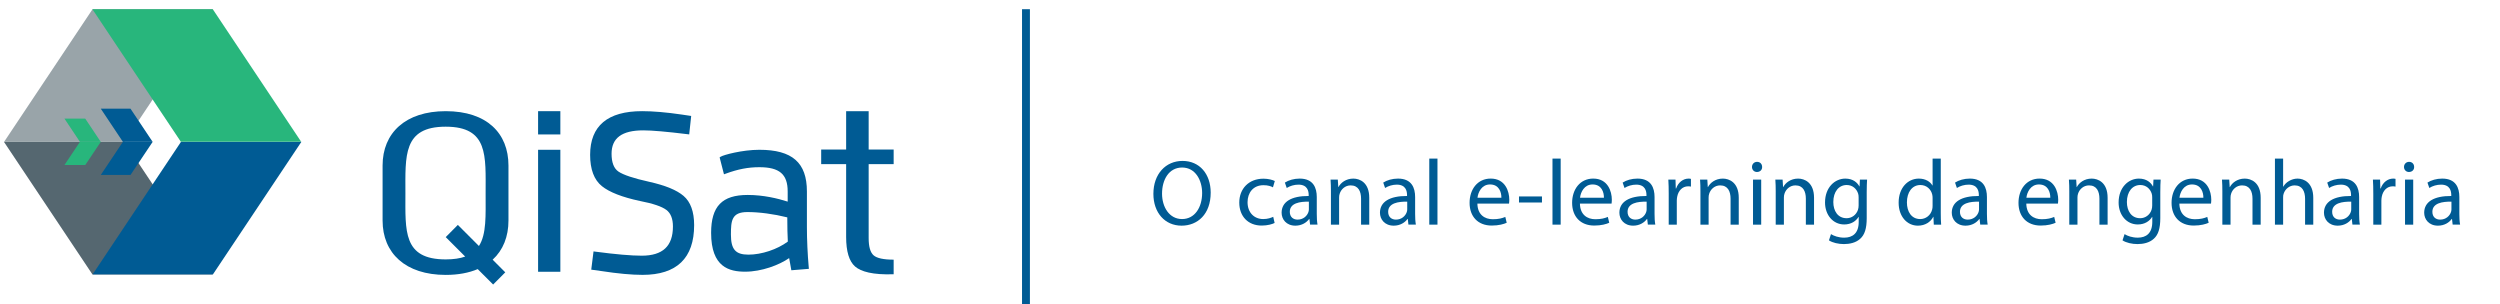
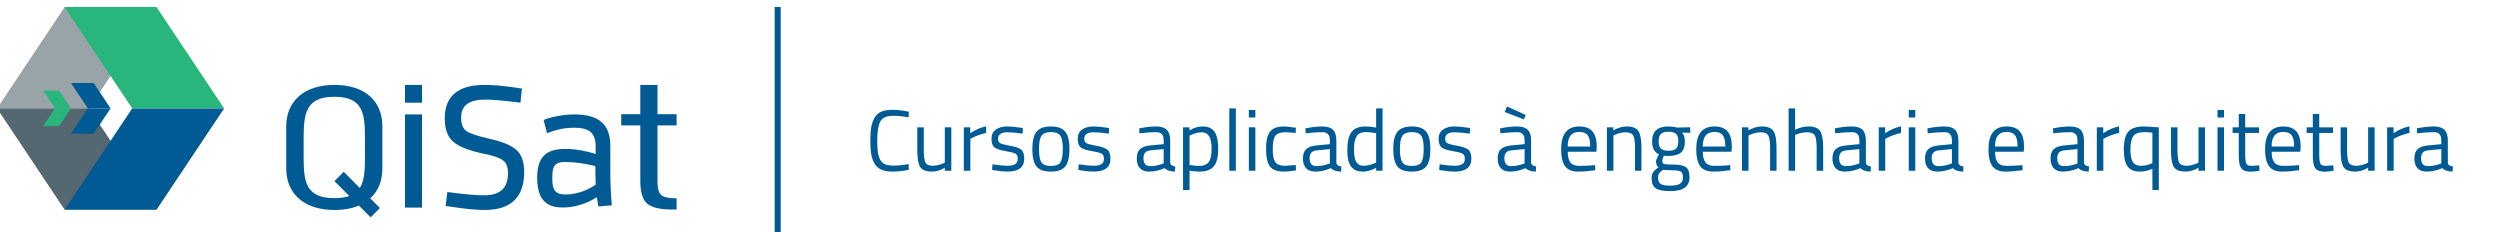
- <svg xmlns="http://www.w3.org/2000/svg" version="1.1" id="Camada_1" x="0px" y="0px" width="317px" height="38.5px" viewBox="0 0 317 38.5" enable-background="new 0 0 317 38.5" xml:space="preserve">
+ <svg xmlns="http://www.w3.org/2000/svg" version="1.1" id="Camada_1" x="0px" y="0px" width="415px" height="38.5px" viewBox="0 0 415 38.5" enable-background="new 0 0 415 38.5" xml:space="preserve">
  <g>
-     <line fill="#005B94" stroke="#005B94" stroke-miterlimit="10" x1="130.093" y1="39.237" x2="130.093" y2="1.167" />
+     <line fill="#005B94" stroke="#005B94" stroke-miterlimit="10" x1="129.093" y1="39.237" x2="129.093" y2="1.166" />
    <g>
-       <path fill="#005B94" d="M153.516,24.426c0,2.736-1.663,4.188-3.692,4.188c-2.1,0-3.574-1.628-3.574-4.034    c0-2.524,1.568-4.175,3.692-4.175C152.112,20.404,153.516,22.067,153.516,24.426z M147.347,24.556c0,1.698,0.92,3.22,2.536,3.22    c1.627,0,2.548-1.498,2.548-3.302c0-1.581-0.826-3.232-2.536-3.232C148.196,21.242,147.347,22.811,147.347,24.556z" />
-       <path fill="#005B94" d="M161.622,28.271c-0.271,0.142-0.873,0.331-1.639,0.331c-1.722,0-2.843-1.168-2.843-2.914    c0-1.757,1.203-3.031,3.067-3.031c0.613,0,1.156,0.153,1.439,0.295l-0.236,0.802c-0.248-0.141-0.637-0.271-1.203-0.271    c-1.31,0-2.017,0.967-2.017,2.158c0,1.321,0.849,2.135,1.981,2.135c0.59,0,0.979-0.153,1.274-0.283L161.622,28.271z" />
-       <path fill="#005B94" d="M166.118,28.484l-0.083-0.72H166c-0.319,0.448-0.932,0.85-1.746,0.85c-1.156,0-1.746-0.814-1.746-1.64    c0-1.38,1.227-2.135,3.433-2.123v-0.118c0-0.472-0.13-1.321-1.297-1.321c-0.531,0-1.085,0.165-1.486,0.424l-0.236-0.684    c0.472-0.307,1.156-0.507,1.875-0.507c1.746,0,2.17,1.191,2.17,2.335v2.135c0,0.495,0.023,0.979,0.094,1.368H166.118z     M165.965,25.571c-1.132-0.024-2.418,0.177-2.418,1.285c0,0.672,0.448,0.991,0.979,0.991c0.743,0,1.215-0.472,1.38-0.956    c0.036-0.106,0.059-0.224,0.059-0.331V25.571z" />
-       <path fill="#005B94" d="M168.762,24.32c0-0.59-0.012-1.074-0.047-1.545h0.92l0.059,0.944h0.023    c0.283-0.542,0.944-1.073,1.887-1.073c0.791,0,2.017,0.472,2.017,2.43v3.409h-1.038v-3.291c0-0.92-0.342-1.687-1.321-1.687    c-0.685,0-1.215,0.483-1.392,1.062c-0.047,0.13-0.071,0.307-0.071,0.483v3.433h-1.038V24.32z" />
-       <path fill="#005B94" d="M178.589,28.484l-0.083-0.72h-0.035c-0.318,0.448-0.932,0.85-1.746,0.85c-1.156,0-1.746-0.814-1.746-1.64    c0-1.38,1.227-2.135,3.433-2.123v-0.118c0-0.472-0.13-1.321-1.297-1.321c-0.531,0-1.085,0.165-1.486,0.424l-0.236-0.684    c0.472-0.307,1.156-0.507,1.875-0.507c1.746,0,2.17,1.191,2.17,2.335v2.135c0,0.495,0.023,0.979,0.094,1.368H178.589z     M178.436,25.571c-1.132-0.024-2.418,0.177-2.418,1.285c0,0.672,0.448,0.991,0.979,0.991c0.743,0,1.215-0.472,1.38-0.956    c0.036-0.106,0.059-0.224,0.059-0.331V25.571z" />
-       <path fill="#005B94" d="M181.233,20.109h1.038v8.375h-1.038V20.109z" />
-       <path fill="#005B94" d="M187.333,25.818c0.023,1.403,0.92,1.981,1.958,1.981c0.743,0,1.191-0.13,1.581-0.295l0.177,0.743    c-0.366,0.165-0.991,0.354-1.899,0.354c-1.757,0-2.807-1.156-2.807-2.878c0-1.723,1.014-3.079,2.677-3.079    c1.864,0,2.359,1.639,2.359,2.689c0,0.212-0.024,0.377-0.036,0.484H187.333z M190.376,25.075c0.012-0.661-0.271-1.687-1.439-1.687    c-1.05,0-1.51,0.967-1.592,1.687H190.376z" />
-       <path fill="#005B94" d="M195.521,24.91v0.767h-2.913V24.91H195.521z" />
-       <path fill="#005B94" d="M196.855,20.109h1.038v8.375h-1.038V20.109z" />
-       <path fill="#005B94" d="M200.335,25.818c0.023,1.403,0.92,1.981,1.958,1.981c0.743,0,1.191-0.13,1.581-0.295l0.177,0.743    c-0.366,0.165-0.991,0.354-1.899,0.354c-1.757,0-2.807-1.156-2.807-2.878c0-1.723,1.014-3.079,2.677-3.079    c1.864,0,2.359,1.639,2.359,2.689c0,0.212-0.024,0.377-0.036,0.484H200.335z M203.378,25.075c0.012-0.661-0.271-1.687-1.439-1.687    c-1.05,0-1.51,0.967-1.592,1.687H203.378z" />
-       <path fill="#005B94" d="M208.948,28.484l-0.083-0.72h-0.035c-0.318,0.448-0.932,0.85-1.746,0.85c-1.156,0-1.746-0.814-1.746-1.64    c0-1.38,1.227-2.135,3.433-2.123v-0.118c0-0.472-0.13-1.321-1.297-1.321c-0.531,0-1.085,0.165-1.486,0.424l-0.236-0.684    c0.472-0.307,1.156-0.507,1.875-0.507c1.746,0,2.17,1.191,2.17,2.335v2.135c0,0.495,0.023,0.979,0.094,1.368H208.948z     M208.794,25.571c-1.132-0.024-2.418,0.177-2.418,1.285c0,0.672,0.448,0.991,0.979,0.991c0.743,0,1.215-0.472,1.38-0.956    c0.036-0.106,0.059-0.224,0.059-0.331V25.571z" />
-       <path fill="#005B94" d="M211.592,24.556c0-0.672-0.012-1.25-0.047-1.781h0.908l0.035,1.121h0.047    c0.259-0.767,0.885-1.25,1.581-1.25c0.118,0,0.2,0.012,0.295,0.035v0.979c-0.106-0.023-0.212-0.035-0.354-0.035    c-0.731,0-1.25,0.554-1.392,1.333c-0.024,0.142-0.047,0.307-0.047,0.484v3.043h-1.026V24.556z" />
-       <path fill="#005B94" d="M215.615,24.32c0-0.59-0.012-1.074-0.047-1.545h0.92l0.059,0.944h0.023    c0.283-0.542,0.944-1.073,1.887-1.073c0.791,0,2.017,0.472,2.017,2.43v3.409h-1.038v-3.291c0-0.92-0.342-1.687-1.321-1.687    c-0.685,0-1.215,0.483-1.392,1.062c-0.047,0.13-0.071,0.307-0.071,0.483v3.433h-1.038V24.32z" />
-       <path fill="#005B94" d="M223.438,21.171c0.012,0.354-0.248,0.637-0.661,0.637c-0.366,0-0.625-0.283-0.625-0.637    c0-0.366,0.271-0.649,0.648-0.649C223.19,20.522,223.438,20.805,223.438,21.171z M222.282,28.484v-5.709h1.038v5.709H222.282z" />
-       <path fill="#005B94" d="M225.161,24.32c0-0.59-0.012-1.074-0.047-1.545h0.92l0.059,0.944h0.023    c0.283-0.542,0.944-1.073,1.887-1.073c0.791,0,2.017,0.472,2.017,2.43v3.409h-1.038v-3.291c0-0.92-0.342-1.687-1.321-1.687    c-0.685,0-1.215,0.483-1.392,1.062c-0.047,0.13-0.071,0.307-0.071,0.483v3.433h-1.038V24.32z" />
-       <path fill="#005B94" d="M236.746,22.775c-0.024,0.413-0.047,0.873-0.047,1.569v3.314c0,1.309-0.259,2.111-0.814,2.607    c-0.554,0.519-1.356,0.684-2.076,0.684c-0.684,0-1.439-0.166-1.899-0.472l0.259-0.79c0.377,0.236,0.967,0.448,1.675,0.448    c1.062,0,1.84-0.555,1.84-1.993v-0.637h-0.024c-0.318,0.531-0.932,0.956-1.816,0.956c-1.416,0-2.43-1.203-2.43-2.784    c0-1.935,1.262-3.031,2.571-3.031c0.991,0,1.533,0.519,1.781,0.991h0.023l0.047-0.861H236.746z M235.672,25.028    c0-0.177-0.012-0.33-0.059-0.472c-0.189-0.602-0.696-1.097-1.451-1.097c-0.991,0-1.698,0.837-1.698,2.158    c0,1.121,0.566,2.052,1.687,2.052c0.637,0,1.215-0.401,1.439-1.062c0.059-0.177,0.083-0.377,0.083-0.554V25.028z" />
-       <path fill="#005B94" d="M246.09,20.109v6.9c0,0.507,0.012,1.085,0.047,1.475h-0.932l-0.047-0.991h-0.023    c-0.318,0.637-1.014,1.121-1.946,1.121c-1.38,0-2.441-1.168-2.441-2.902c-0.012-1.899,1.167-3.066,2.56-3.066    c0.873,0,1.462,0.413,1.722,0.873h0.023v-3.409H246.09z M245.052,25.099c0-0.129-0.012-0.307-0.047-0.436    c-0.153-0.661-0.719-1.203-1.498-1.203c-1.073,0-1.71,0.943-1.71,2.206c0,1.156,0.566,2.111,1.687,2.111    c0.696,0,1.333-0.46,1.521-1.238c0.036-0.142,0.047-0.283,0.047-0.448V25.099z" />
-       <path fill="#005B94" d="M251.094,28.484l-0.083-0.72h-0.035c-0.319,0.448-0.932,0.85-1.746,0.85c-1.156,0-1.746-0.814-1.746-1.64    c0-1.38,1.227-2.135,3.433-2.123v-0.118c0-0.472-0.13-1.321-1.297-1.321c-0.531,0-1.085,0.165-1.486,0.424l-0.236-0.684    c0.472-0.307,1.156-0.507,1.875-0.507c1.746,0,2.17,1.191,2.17,2.335v2.135c0,0.495,0.023,0.979,0.094,1.368H251.094z     M250.94,25.571c-1.132-0.024-2.418,0.177-2.418,1.285c0,0.672,0.448,0.991,0.979,0.991c0.743,0,1.215-0.472,1.38-0.956    c0.036-0.106,0.059-0.224,0.059-0.331V25.571z" />
-       <path fill="#005B94" d="M256.935,25.818c0.023,1.403,0.92,1.981,1.958,1.981c0.743,0,1.191-0.13,1.581-0.295l0.177,0.743    c-0.366,0.165-0.991,0.354-1.899,0.354c-1.757,0-2.807-1.156-2.807-2.878c0-1.723,1.014-3.079,2.677-3.079    c1.864,0,2.359,1.639,2.359,2.689c0,0.212-0.024,0.377-0.036,0.484H256.935z M259.978,25.075c0.012-0.661-0.271-1.687-1.439-1.687    c-1.05,0-1.51,0.967-1.592,1.687H259.978z" />
-       <path fill="#005B94" d="M262.386,24.32c0-0.59-0.012-1.074-0.047-1.545h0.92l0.059,0.944h0.023    c0.283-0.542,0.944-1.073,1.887-1.073c0.791,0,2.017,0.472,2.017,2.43v3.409h-1.038v-3.291c0-0.92-0.342-1.687-1.321-1.687    c-0.685,0-1.215,0.483-1.392,1.062c-0.047,0.13-0.071,0.307-0.071,0.483v3.433h-1.038V24.32z" />
-       <path fill="#005B94" d="M273.972,22.775c-0.024,0.413-0.047,0.873-0.047,1.569v3.314c0,1.309-0.259,2.111-0.814,2.607    c-0.554,0.519-1.356,0.684-2.076,0.684c-0.684,0-1.439-0.166-1.899-0.472l0.259-0.79c0.377,0.236,0.967,0.448,1.675,0.448    c1.062,0,1.84-0.555,1.84-1.993v-0.637h-0.024c-0.318,0.531-0.932,0.956-1.816,0.956c-1.416,0-2.43-1.203-2.43-2.784    c0-1.935,1.262-3.031,2.571-3.031c0.991,0,1.533,0.519,1.781,0.991h0.023l0.047-0.861H273.972z M272.898,25.028    c0-0.177-0.012-0.33-0.059-0.472c-0.189-0.602-0.696-1.097-1.451-1.097c-0.991,0-1.698,0.837-1.698,2.158    c0,1.121,0.566,2.052,1.687,2.052c0.637,0,1.215-0.401,1.439-1.062c0.059-0.177,0.083-0.377,0.083-0.554V25.028z" />
-       <path fill="#005B94" d="M276.344,25.818c0.023,1.403,0.92,1.981,1.958,1.981c0.743,0,1.191-0.13,1.581-0.295l0.177,0.743    c-0.366,0.165-0.991,0.354-1.899,0.354c-1.757,0-2.807-1.156-2.807-2.878c0-1.723,1.014-3.079,2.677-3.079    c1.864,0,2.359,1.639,2.359,2.689c0,0.212-0.024,0.377-0.036,0.484H276.344z M279.387,25.075c0.012-0.661-0.271-1.687-1.439-1.687    c-1.05,0-1.51,0.967-1.592,1.687H279.387z" />
-       <path fill="#005B94" d="M281.795,24.32c0-0.59-0.012-1.074-0.047-1.545h0.92l0.059,0.944h0.023    c0.283-0.542,0.944-1.073,1.887-1.073c0.791,0,2.017,0.472,2.017,2.43v3.409h-1.038v-3.291c0-0.92-0.342-1.687-1.321-1.687    c-0.685,0-1.215,0.483-1.392,1.062c-0.047,0.13-0.071,0.307-0.071,0.483v3.433h-1.038V24.32z" />
-       <path fill="#005B94" d="M288.462,20.109h1.038v3.562h0.023c0.166-0.295,0.425-0.554,0.743-0.731    c0.307-0.177,0.672-0.294,1.062-0.294c0.767,0,1.994,0.472,1.994,2.441v3.397h-1.038v-3.279c0-0.92-0.342-1.698-1.321-1.698    c-0.672,0-1.203,0.472-1.392,1.038c-0.059,0.142-0.071,0.295-0.071,0.495v3.444h-1.038V20.109z" />
-       <path fill="#005B94" d="M298.289,28.484l-0.083-0.72h-0.035c-0.319,0.448-0.932,0.85-1.746,0.85c-1.156,0-1.746-0.814-1.746-1.64    c0-1.38,1.227-2.135,3.433-2.123v-0.118c0-0.472-0.13-1.321-1.297-1.321c-0.531,0-1.085,0.165-1.486,0.424l-0.236-0.684    c0.472-0.307,1.156-0.507,1.875-0.507c1.746,0,2.17,1.191,2.17,2.335v2.135c0,0.495,0.023,0.979,0.094,1.368H298.289z     M298.136,25.571c-1.132-0.024-2.418,0.177-2.418,1.285c0,0.672,0.448,0.991,0.979,0.991c0.743,0,1.215-0.472,1.38-0.956    c0.036-0.106,0.059-0.224,0.059-0.331V25.571z" />
-       <path fill="#005B94" d="M300.933,24.556c0-0.672-0.012-1.25-0.047-1.781h0.908l0.035,1.121h0.047    c0.259-0.767,0.885-1.25,1.581-1.25c0.118,0,0.201,0.012,0.295,0.035v0.979c-0.106-0.023-0.212-0.035-0.354-0.035    c-0.731,0-1.25,0.554-1.392,1.333c-0.024,0.142-0.047,0.307-0.047,0.484v3.043h-1.026V24.556z" />
-       <path fill="#005B94" d="M306.113,21.171c0.012,0.354-0.248,0.637-0.661,0.637c-0.366,0-0.625-0.283-0.625-0.637    c0-0.366,0.271-0.649,0.648-0.649C305.865,20.522,306.113,20.805,306.113,21.171z M304.957,28.484v-5.709h1.038v5.709H304.957z" />
-       <path fill="#005B94" d="M310.997,28.484l-0.083-0.72h-0.035c-0.318,0.448-0.932,0.85-1.746,0.85c-1.156,0-1.746-0.814-1.746-1.64    c0-1.38,1.227-2.135,3.433-2.123v-0.118c0-0.472-0.13-1.321-1.297-1.321c-0.531,0-1.085,0.165-1.486,0.424l-0.236-0.684    c0.472-0.307,1.156-0.507,1.875-0.507c1.746,0,2.17,1.191,2.17,2.335v2.135c0,0.495,0.023,0.979,0.094,1.368H310.997z     M310.843,25.571c-1.132-0.024-2.418,0.177-2.418,1.285c0,0.672,0.448,0.991,0.979,0.991c0.743,0,1.215-0.472,1.38-0.956    c0.036-0.106,0.059-0.224,0.059-0.331V25.571z" />
-     </g>
-     <g>
-       <polygon fill="#556770" points="0.5,17.984 15.765,17.984 26.971,34.792 11.725,34.792 11.72,34.797   " />
-       <polygon opacity="0.6" fill="#556770" points="27,1.167 11.735,1.167 0.527,17.974 15.775,17.974 15.779,17.981   " />
-       <polygon fill="#005B94" points="38.216,17.984 22.95,17.984 11.744,34.792 26.991,34.792 26.995,34.797   " />
-       <polygon fill="#28B67C" points="11.716,1.167 26.979,1.167 38.187,17.974 22.938,17.974 22.936,17.981   " />
+       <polygon fill="#556770" points="-0.5,17.984 14.765,17.984 25.971,34.792 10.725,34.792 10.72,34.797   " />
+       <polygon opacity="0.6" fill="#556770" points="26,1.166 10.735,1.166 -0.473,17.974 14.775,17.974 14.779,17.981   " />
+       <polygon fill="#005B94" points="37.216,17.984 21.95,17.984 10.744,34.792 25.991,34.792 25.995,34.797   " />
+       <polygon fill="#28B67C" points="10.716,1.166 25.979,1.166 37.187,17.974 21.938,17.974 21.935,17.981   " />
      <g>
-         <polygon fill="#005B94" points="16.55,22.184 19.356,17.989 15.582,17.989 12.776,22.184    " />
-         <polygon fill="#005B94" points="16.543,13.776 19.356,17.989 15.585,17.989 12.776,13.776    " />
+         <polygon fill="#005B94" points="15.55,22.184 18.356,17.989 14.582,17.989 11.776,22.184    " />
+         <polygon fill="#005B94" points="15.543,13.776 18.356,17.989 14.585,17.989 11.776,13.776    " />
      </g>
      <g>
-         <polygon fill="#28B67C" points="10.811,20.926 12.776,17.989 10.135,17.989 8.172,20.926    " />
-         <polygon fill="#28B67C" points="10.808,15.041 12.776,17.989 10.137,17.989 8.172,15.041    " />
+         <polygon fill="#28B67C" points="9.811,20.926 11.776,17.989 9.135,17.989 7.172,20.926    " />
+         <polygon fill="#28B67C" points="9.808,15.04 11.776,17.989 9.137,17.989 7.172,15.04    " />
      </g>
    </g>
    <g>
-       <path fill="#005B94" d="M86.677,24.842c-0.874-0.745-2.301-1.329-4.361-1.791c-1.959-0.434-3.271-0.871-3.898-1.296    c-0.579-0.396-0.872-1.155-0.872-2.258c0-1.996,1.314-2.967,4.019-2.967c1.087,0,2.963,0.162,5.575,0.482l0.251,0.03l0.252-2.339    l-1.203-0.178c-1.937-0.285-3.625-0.43-5.018-0.43c-4.374,0-6.594,1.865-6.594,5.542c0,1.836,0.502,3.168,1.488,3.963    c0.955,0.771,2.578,1.405,4.832,1.886c1.642,0.316,2.771,0.696,3.354,1.136c0.548,0.414,0.826,1.118,0.826,2.094    c0,2.494-1.297,3.705-3.963,3.705c-1.33,0-3.301-0.171-5.856-0.509l-0.25-0.034l-0.289,2.313l1.265,0.177    c2.09,0.322,3.854,0.485,5.243,0.485c4.339,0,6.539-2.124,6.539-6.309C88.017,26.846,87.565,25.6,86.677,24.842z" />
-       <path fill="#005B94" d="M102.546,33.87c-0.145-1.632-0.23-3.515-0.23-5.036v-4.556c0-3.655-1.86-5.285-6.031-5.285    c-2.161,0-4.56,0.653-4.905,0.878l-0.132,0.085l0.551,2.145l0.226-0.082c1.566-0.574,2.841-0.818,4.261-0.818    c2.551,0,3.592,0.892,3.592,3.078v1.286c-1.261-0.404-3.084-0.845-5.07-0.845c-3.25,0-4.638,1.438-4.638,4.809    c0,4.362,2.31,4.921,4.321,4.921c2.084,0,4.33-0.853,5.574-1.724l0.277,1.543l2.225-0.181L102.546,33.87z M94.771,26.889    c1.508,0,3.341,0.245,5.057,0.673c0.002,1.256,0.023,2.241,0.068,3.071c-1.341,0.994-3.328,1.656-4.991,1.656    c-1.642,0-2.224-0.667-2.224-2.553C92.681,27.972,92.781,26.889,94.771,26.889z" />
-       <path fill="#005B94" d="M113.316,34.775c-2.644,0.093-4.142-0.329-4.896-0.987c-0.752-0.66-1.13-1.91-1.13-3.75v-9.224h-3.164    v-1.853h3.164v-4.864h2.856v4.864h3.169v1.853h-3.169v9.38c0,1.089,0.209,1.814,0.627,2.182c0.419,0.366,1.266,0.549,2.542,0.549    V34.775z" />
-       <path fill="#005B94" d="M71.054,17.047H68.23v-2.95h2.823V17.047z M71.054,34.46H68.23V18.993h2.823V34.46z" />
-       <path fill="#005B94" d="M64.474,27.964v-6.976c0-4.084-2.734-6.892-7.956-6.892c-5.108,0-8.006,2.76-8.006,6.892v6.976    c0,4.133,2.897,6.894,8.006,6.894c1.583,0,2.938-0.261,4.057-0.735l1.954,1.956l1.539-1.548l-1.601-1.601    C63.794,31.718,64.474,30,64.474,27.964z M58.056,28.518l-1.538,1.547l2.468,2.468c-0.65,0.233-1.461,0.359-2.473,0.359    c-5.434,0-5.107-3.615-5.107-8.361c0-4.775-0.326-8.467,5.107-8.467s5.064,3.693,5.064,8.467c0,2.782,0.123,5.159-0.848,6.661    L58.056,28.518z" />
+       <path fill="#005B94" d="M85.677,24.842c-0.874-0.745-2.301-1.329-4.361-1.791c-1.959-0.434-3.271-0.871-3.898-1.296    c-0.579-0.396-0.872-1.155-0.872-2.258c0-1.996,1.314-2.967,4.019-2.967c1.087,0,2.963,0.162,5.575,0.482l0.251,0.03l0.252-2.339    l-1.203-0.178c-1.937-0.285-3.625-0.43-5.018-0.43c-4.374,0-6.594,1.865-6.594,5.542c0,1.836,0.502,3.168,1.488,3.963    c0.955,0.771,2.578,1.405,4.832,1.886c1.642,0.316,2.771,0.696,3.354,1.136c0.548,0.414,0.826,1.118,0.826,2.094    c0,2.494-1.297,3.705-3.963,3.705c-1.33,0-3.301-0.171-5.856-0.509l-0.25-0.034l-0.289,2.314l1.265,0.177    c2.09,0.322,3.854,0.485,5.243,0.485c4.339,0,6.539-2.124,6.539-6.309C87.017,26.846,86.565,25.6,85.677,24.842z" />
+       <path fill="#005B94" d="M101.546,33.87c-0.145-1.632-0.23-3.515-0.23-5.036v-4.556c0-3.655-1.86-5.285-6.031-5.285    c-2.161,0-4.56,0.653-4.905,0.878l-0.132,0.085l0.551,2.144l0.226-0.082c1.566-0.574,2.841-0.818,4.261-0.818    c2.551,0,3.592,0.892,3.592,3.078v1.286c-1.261-0.404-3.084-0.845-5.07-0.845c-3.25,0-4.638,1.438-4.638,4.809    c0,4.362,2.31,4.921,4.321,4.921c2.084,0,4.33-0.853,5.574-1.724l0.277,1.543l2.225-0.181L101.546,33.87z M93.771,26.889    c1.508,0,3.341,0.245,5.057,0.673c0.002,1.256,0.023,2.241,0.068,3.071c-1.341,0.994-3.328,1.656-4.991,1.656    c-1.642,0-2.224-0.667-2.224-2.553C91.681,27.972,91.781,26.889,93.771,26.889z" />
+       <path fill="#005B94" d="M112.316,34.775c-2.644,0.093-4.142-0.329-4.896-0.987c-0.752-0.66-1.13-1.91-1.13-3.75v-9.224h-3.164    v-1.853h3.164v-4.864h2.856v4.864h3.169v1.853h-3.169v9.38c0,1.089,0.209,1.815,0.627,2.182c0.419,0.366,1.266,0.549,2.542,0.549    V34.775z" />
+       <path fill="#005B94" d="M70.054,17.047H67.23v-2.95h2.823V17.047z M70.054,34.46H67.23V18.993h2.823V34.46z" />
+       <path fill="#005B94" d="M63.474,27.964v-6.976c0-4.084-2.734-6.892-7.956-6.892c-5.108,0-8.006,2.76-8.006,6.892v6.976    c0,4.133,2.897,6.893,8.006,6.893c1.583,0,2.938-0.261,4.057-0.735l1.954,1.956l1.539-1.548l-1.601-1.601    C62.794,31.718,63.474,30,63.474,27.964z M57.056,28.518l-1.538,1.547l2.468,2.468c-0.65,0.233-1.461,0.359-2.473,0.359    c-5.434,0-5.107-3.615-5.107-8.361c0-4.775-0.326-8.467,5.107-8.467s5.064,3.693,5.064,8.467c0,2.782,0.123,5.159-0.848,6.661    L57.056,28.518z" />
+     </g>
+     <g>
+       <path fill="#005B94" d="M150.871,28.182c-0.99,0.202-1.878,0.303-2.667,0.303c-0.788,0-1.424-0.108-1.91-0.324    s-0.86-0.552-1.124-1.009s-0.447-0.98-0.548-1.571c-0.101-0.591-0.151-1.329-0.151-2.212s0.051-1.626,0.151-2.227    c0.101-0.6,0.284-1.131,0.548-1.592c0.264-0.461,0.636-0.797,1.117-1.009c0.48-0.211,1.104-0.317,1.874-0.317    c0.769,0,1.672,0.106,2.709,0.317l-0.043,0.937c-0.97-0.173-1.835-0.259-2.594-0.259c-1.057,0-1.756,0.315-2.097,0.944    c-0.341,0.629-0.512,1.703-0.512,3.221c0,0.759,0.031,1.369,0.094,1.831c0.062,0.461,0.185,0.877,0.367,1.247    c0.183,0.37,0.449,0.634,0.8,0.792c0.351,0.159,0.864,0.238,1.542,0.238c0.677,0,1.477-0.087,2.399-0.26L150.871,28.182z" />
+       <path fill="#005B94" d="M156.837,21.134h1.081v7.206h-1.081v-0.504c-0.72,0.432-1.432,0.648-2.133,0.648    c-0.98,0-1.631-0.254-1.953-0.764s-0.482-1.451-0.482-2.825v-3.762h1.081v3.747c0,1.047,0.091,1.749,0.274,2.104    c0.183,0.356,0.596,0.534,1.24,0.534c0.317,0,0.639-0.046,0.965-0.137s0.577-0.18,0.75-0.267l0.259-0.13V21.134z" />
+       <path fill="#005B94" d="M159.994,28.34v-7.206h1.066v0.98c0.836-0.577,1.715-0.956,2.638-1.139v1.095    c-0.404,0.077-0.824,0.197-1.261,0.36c-0.437,0.164-0.771,0.308-1.001,0.433l-0.36,0.187v5.29H159.994z" />
+       <path fill="#005B94" d="M167.243,21.956c-1.047,0-1.571,0.365-1.571,1.095c0,0.336,0.12,0.574,0.36,0.713    c0.24,0.14,0.788,0.284,1.643,0.433c0.855,0.149,1.46,0.358,1.816,0.627s0.533,0.773,0.533,1.513c0,0.74-0.238,1.283-0.713,1.629    c-0.476,0.346-1.17,0.519-2.083,0.519c-0.596,0-1.297-0.067-2.104-0.202l-0.432-0.072l0.058-0.937    c1.095,0.164,1.921,0.245,2.479,0.245c0.557,0,0.982-0.089,1.275-0.267c0.293-0.177,0.439-0.476,0.439-0.894    s-0.125-0.701-0.375-0.85c-0.25-0.149-0.798-0.291-1.643-0.425c-0.846-0.134-1.446-0.332-1.802-0.591s-0.533-0.74-0.533-1.441    c0-0.701,0.248-1.22,0.742-1.556c0.495-0.336,1.112-0.504,1.852-0.504c0.586,0,1.321,0.067,2.205,0.202l0.404,0.072l-0.029,0.922    C168.699,22.033,167.858,21.956,167.243,21.956z" />
+       <path fill="#005B94" d="M171.365,24.723c0-1.316,0.235-2.267,0.706-2.854c0.471-0.586,1.266-0.879,2.385-0.879    s1.912,0.293,2.378,0.879c0.466,0.586,0.699,1.538,0.699,2.854c0,1.316-0.221,2.272-0.663,2.868s-1.249,0.894-2.421,0.894    s-1.979-0.298-2.421-0.894C171.586,26.995,171.365,26.039,171.365,24.723z M172.475,24.701c0,1.052,0.127,1.79,0.382,2.212    c0.254,0.423,0.788,0.634,1.6,0.634s1.343-0.209,1.593-0.627c0.25-0.418,0.375-1.155,0.375-2.212s-0.139-1.785-0.418-2.184    c-0.279-0.398-0.795-0.598-1.549-0.598s-1.273,0.2-1.557,0.598C172.617,22.924,172.475,23.649,172.475,24.701z" />
+       <path fill="#005B94" d="M181.555,21.956c-1.047,0-1.571,0.365-1.571,1.095c0,0.336,0.12,0.574,0.36,0.713    c0.24,0.14,0.788,0.284,1.643,0.433c0.855,0.149,1.46,0.358,1.816,0.627s0.533,0.773,0.533,1.513c0,0.74-0.238,1.283-0.713,1.629    c-0.476,0.346-1.17,0.519-2.083,0.519c-0.596,0-1.297-0.067-2.104-0.202l-0.432-0.072l0.058-0.937    c1.095,0.164,1.921,0.245,2.479,0.245c0.557,0,0.982-0.089,1.275-0.267c0.293-0.177,0.439-0.476,0.439-0.894    s-0.125-0.701-0.375-0.85c-0.25-0.149-0.798-0.291-1.643-0.425c-0.846-0.134-1.446-0.332-1.802-0.591s-0.533-0.74-0.533-1.441    c0-0.701,0.248-1.22,0.742-1.556c0.495-0.336,1.112-0.504,1.852-0.504c0.586,0,1.321,0.067,2.205,0.202l0.404,0.072l-0.029,0.922    C183.01,22.033,182.169,21.956,181.555,21.956z" />
+       <path fill="#005B94" d="M194.252,23.311V27c0.029,0.355,0.307,0.567,0.836,0.634l-0.043,0.85c-0.759,0-1.331-0.192-1.715-0.576    c-0.865,0.384-1.729,0.576-2.594,0.576c-0.663,0-1.167-0.188-1.513-0.562c-0.346-0.375-0.519-0.913-0.519-1.614    c0-0.701,0.178-1.218,0.533-1.549s0.913-0.536,1.672-0.612l2.263-0.216v-0.62c0-0.49-0.106-0.841-0.317-1.052    s-0.5-0.317-0.865-0.317c-0.769,0-1.566,0.048-2.392,0.144l-0.447,0.043l-0.043-0.821c1.057-0.211,1.994-0.317,2.811-0.317    c0.816,0,1.41,0.187,1.78,0.562C194.066,21.927,194.252,22.513,194.252,23.311z M189.812,26.25c0,0.884,0.365,1.326,1.096,1.326    c0.653,0,1.297-0.11,1.931-0.332l0.332-0.115v-2.378l-2.133,0.202c-0.432,0.038-0.745,0.163-0.937,0.375    C189.909,25.54,189.812,25.847,189.812,26.25z" />
+       <path fill="#005B94" d="M196.385,31.54V21.134h1.066v0.519c0.73-0.442,1.451-0.663,2.162-0.663c0.913,0,1.576,0.291,1.989,0.872    c0.413,0.582,0.62,1.54,0.62,2.875s-0.243,2.294-0.728,2.875c-0.485,0.582-1.29,0.872-2.414,0.872    c-0.586,0-1.125-0.053-1.614-0.159v3.214H196.385z M199.455,21.956c-0.288,0-0.598,0.048-0.93,0.144    c-0.331,0.096-0.593,0.192-0.785,0.289l-0.274,0.144v4.857c0.682,0.106,1.201,0.159,1.557,0.159c0.778,0,1.323-0.221,1.636-0.663    c0.312-0.442,0.468-1.163,0.468-2.162c0-0.999-0.142-1.71-0.425-2.133C200.418,22.167,200.002,21.956,199.455,21.956z" />
+       <path fill="#005B94" d="M204.066,28.34V17.992h1.081V28.34H204.066z" />
+       <path fill="#005B94" d="M207.309,19.505v-1.254h1.081v1.254H207.309z M207.309,28.34v-7.206h1.081v7.206H207.309z" />
+       <path fill="#005B94" d="M213.161,20.99c0.317,0,0.855,0.058,1.614,0.173l0.346,0.043l-0.043,0.879    c-0.769-0.086-1.335-0.13-1.7-0.13c-0.817,0-1.372,0.195-1.665,0.584s-0.439,1.109-0.439,2.162s0.137,1.785,0.411,2.198    c0.274,0.414,0.843,0.62,1.708,0.62l1.701-0.13l0.043,0.894c-0.894,0.134-1.562,0.202-2.003,0.202c-1.125,0-1.9-0.288-2.328-0.865    c-0.428-0.576-0.642-1.549-0.642-2.918s0.231-2.33,0.692-2.882C211.316,21.266,212.084,20.99,213.161,20.99z" />
+       <path fill="#005B94" d="M221.836,23.311V27c0.029,0.355,0.307,0.567,0.836,0.634l-0.043,0.85c-0.759,0-1.331-0.192-1.715-0.576    c-0.865,0.384-1.729,0.576-2.594,0.576c-0.663,0-1.167-0.188-1.513-0.562c-0.346-0.375-0.519-0.913-0.519-1.614    c0-0.701,0.178-1.218,0.533-1.549s0.913-0.536,1.672-0.612l2.263-0.216v-0.62c0-0.49-0.106-0.841-0.317-1.052    s-0.5-0.317-0.865-0.317c-0.769,0-1.566,0.048-2.392,0.144l-0.447,0.043l-0.043-0.821c1.057-0.211,1.994-0.317,2.811-0.317    c0.816,0,1.41,0.187,1.78,0.562C221.651,21.927,221.836,22.513,221.836,23.311z M217.397,26.25c0,0.884,0.365,1.326,1.096,1.326    c0.653,0,1.297-0.11,1.931-0.332l0.332-0.115v-2.378l-2.133,0.202c-0.432,0.038-0.745,0.163-0.937,0.375    C217.493,25.54,217.397,25.847,217.397,26.25z" />
+       <path fill="#005B94" d="M229.504,17.992V28.34h-1.067v-0.49c-0.74,0.423-1.47,0.634-2.19,0.634c-0.384,0-0.721-0.048-1.009-0.144    c-0.289-0.096-0.558-0.269-0.807-0.519c-0.519-0.519-0.778-1.477-0.778-2.875s0.233-2.407,0.699-3.027    c0.466-0.62,1.237-0.929,2.313-0.929c0.557,0,1.148,0.062,1.772,0.187v-3.185H229.504z M225.756,27.418    c0.173,0.067,0.396,0.101,0.67,0.101s0.581-0.046,0.922-0.137c0.341-0.091,0.607-0.18,0.8-0.267l0.288-0.13V22.1    c-0.615-0.115-1.187-0.173-1.715-0.173c-0.73,0-1.24,0.233-1.528,0.699c-0.288,0.466-0.432,1.189-0.432,2.169    c0,1.115,0.168,1.864,0.504,2.249C225.42,27.226,225.583,27.351,225.756,27.418z" />
+       <path fill="#005B94" d="M231.276,24.723c0-1.316,0.235-2.267,0.706-2.854c0.471-0.586,1.266-0.879,2.385-0.879    s1.912,0.293,2.378,0.879c0.466,0.586,0.699,1.538,0.699,2.854c0,1.316-0.221,2.272-0.663,2.868s-1.249,0.894-2.421,0.894    s-1.979-0.298-2.421-0.894C231.497,26.995,231.276,26.039,231.276,24.723z M232.386,24.701c0,1.052,0.127,1.79,0.382,2.212    c0.254,0.423,0.788,0.634,1.6,0.634s1.343-0.209,1.593-0.627c0.25-0.418,0.375-1.155,0.375-2.212s-0.139-1.785-0.418-2.184    c-0.279-0.398-0.795-0.598-1.549-0.598s-1.273,0.2-1.557,0.598C232.528,22.924,232.386,23.649,232.386,24.701z" />
+       <path fill="#005B94" d="M241.466,21.956c-1.047,0-1.571,0.365-1.571,1.095c0,0.336,0.12,0.574,0.36,0.713    c0.24,0.14,0.788,0.284,1.643,0.433c0.855,0.149,1.46,0.358,1.816,0.627s0.533,0.773,0.533,1.513c0,0.74-0.238,1.283-0.713,1.629    c-0.476,0.346-1.17,0.519-2.083,0.519c-0.596,0-1.297-0.067-2.104-0.202l-0.432-0.072l0.058-0.937    c1.095,0.164,1.921,0.245,2.479,0.245c0.557,0,0.982-0.089,1.275-0.267c0.293-0.177,0.439-0.476,0.439-0.894    s-0.125-0.701-0.375-0.85c-0.25-0.149-0.798-0.291-1.643-0.425c-0.846-0.134-1.446-0.332-1.802-0.591s-0.533-0.74-0.533-1.441    c0-0.701,0.248-1.22,0.742-1.556c0.495-0.336,1.112-0.504,1.852-0.504c0.586,0,1.321,0.067,2.205,0.202l0.404,0.072l-0.029,0.922    C242.921,22.033,242.081,21.956,241.466,21.956z" />
+       <path fill="#005B94" d="M254.163,23.311V27c0.029,0.355,0.307,0.567,0.836,0.634l-0.043,0.85c-0.759,0-1.331-0.192-1.715-0.576    c-0.865,0.384-1.729,0.576-2.594,0.576c-0.663,0-1.167-0.188-1.513-0.562c-0.346-0.375-0.519-0.913-0.519-1.614    c0-0.701,0.178-1.218,0.533-1.549s0.913-0.536,1.672-0.612l2.263-0.216v-0.62c0-0.49-0.106-0.841-0.317-1.052    s-0.5-0.317-0.865-0.317c-0.769,0-1.566,0.048-2.392,0.144l-0.447,0.043l-0.043-0.821c1.057-0.211,1.994-0.317,2.811-0.317    c0.816,0,1.41,0.187,1.78,0.562C253.978,21.927,254.163,22.513,254.163,23.311z M249.724,26.25c0,0.884,0.365,1.326,1.096,1.326    c0.653,0,1.297-0.11,1.931-0.332l0.332-0.115v-2.378l-2.133,0.202c-0.432,0.038-0.745,0.163-0.937,0.375    C249.82,25.54,249.724,25.847,249.724,26.25z M250.156,17.675l3.113,1.412l-0.303,0.735l-3.185-1.225L250.156,17.675z" />
+       <path fill="#005B94" d="M264.367,27.447l0.418-0.043l0.029,0.851c-1.095,0.153-2.032,0.23-2.811,0.23    c-1.038,0-1.772-0.3-2.205-0.901c-0.432-0.6-0.648-1.535-0.648-2.803c0-2.527,1.004-3.79,3.012-3.79    c0.97,0,1.696,0.271,2.176,0.814c0.48,0.543,0.721,1.396,0.721,2.558l-0.058,0.822h-4.756c0,0.797,0.144,1.389,0.433,1.772    c0.288,0.385,0.79,0.577,1.506,0.577S263.626,27.504,264.367,27.447z M263.978,24.319c0-0.884-0.142-1.508-0.425-1.874    c-0.284-0.365-0.745-0.548-1.383-0.548c-0.639,0-1.12,0.192-1.441,0.577c-0.322,0.384-0.488,1-0.497,1.845H263.978z" />
+       <path fill="#005B94" d="M267.825,28.34h-1.081v-7.206h1.066v0.504c0.778-0.433,1.523-0.648,2.234-0.648    c0.961,0,1.607,0.259,1.938,0.778c0.332,0.519,0.498,1.441,0.498,2.768v3.805h-1.066v-3.776c0-1-0.099-1.684-0.296-2.054    c-0.197-0.37-0.617-0.555-1.261-0.555c-0.308,0-0.632,0.046-0.973,0.137c-0.341,0.091-0.603,0.18-0.785,0.267l-0.274,0.129V28.34z    " />
+       <path fill="#005B94" d="M277.265,31.727c-1.153,0-1.958-0.156-2.414-0.468c-0.457-0.312-0.685-0.881-0.685-1.708    c0-0.394,0.086-0.713,0.259-0.958c0.173-0.245,0.466-0.521,0.879-0.829c-0.269-0.182-0.404-0.514-0.404-0.994    c0-0.164,0.12-0.466,0.36-0.908l0.13-0.23c-0.759-0.346-1.139-1.071-1.139-2.176c0-1.643,0.898-2.464,2.695-2.464    c0.461,0,0.888,0.048,1.283,0.144l0.216,0.043l2.133-0.058v0.922l-1.369-0.029c0.317,0.317,0.476,0.798,0.476,1.441    c0,0.903-0.224,1.535-0.67,1.895s-1.151,0.541-2.111,0.541c-0.259,0-0.495-0.019-0.706-0.058c-0.173,0.423-0.26,0.697-0.26,0.822    c0,0.298,0.091,0.482,0.274,0.555s0.735,0.108,1.658,0.108s1.585,0.144,1.989,0.433c0.403,0.288,0.605,0.85,0.605,1.686    C280.465,30.963,279.398,31.727,277.265,31.727z M275.233,29.464c0,0.509,0.142,0.862,0.425,1.06    c0.283,0.197,0.807,0.295,1.571,0.295s1.312-0.106,1.643-0.317s0.497-0.564,0.497-1.059c0-0.495-0.12-0.814-0.36-0.958    s-0.711-0.216-1.412-0.216l-1.557-0.072c-0.317,0.23-0.531,0.432-0.642,0.605C275.288,28.975,275.233,29.195,275.233,29.464z     M275.334,23.455c0,0.567,0.127,0.971,0.382,1.21c0.254,0.24,0.675,0.36,1.261,0.36c0.586,0,1.004-0.12,1.254-0.36    c0.25-0.24,0.375-0.646,0.375-1.218c0-0.571-0.125-0.978-0.375-1.218c-0.25-0.24-0.668-0.36-1.254-0.36    c-0.586,0-1.007,0.123-1.261,0.368C275.461,22.482,275.334,22.888,275.334,23.455z" />
+       <path fill="#005B94" d="M286.792,27.447l0.418-0.043l0.029,0.851c-1.095,0.153-2.032,0.23-2.811,0.23    c-1.038,0-1.772-0.3-2.205-0.901c-0.432-0.6-0.648-1.535-0.648-2.803c0-2.527,1.004-3.79,3.012-3.79    c0.97,0,1.696,0.271,2.176,0.814c0.48,0.543,0.721,1.396,0.721,2.558l-0.058,0.822h-4.756c0,0.797,0.144,1.389,0.433,1.772    c0.288,0.385,0.79,0.577,1.506,0.577S286.052,27.504,286.792,27.447z M286.403,24.319c0-0.884-0.142-1.508-0.425-1.874    c-0.284-0.365-0.745-0.548-1.383-0.548c-0.639,0-1.12,0.192-1.441,0.577c-0.322,0.384-0.488,1-0.497,1.845H286.403z" />
+       <path fill="#005B94" d="M290.25,28.34h-1.081v-7.206h1.066v0.504c0.778-0.433,1.523-0.648,2.234-0.648    c0.961,0,1.607,0.259,1.938,0.778c0.332,0.519,0.498,1.441,0.498,2.768v3.805h-1.066v-3.776c0-1-0.099-1.684-0.296-2.054    c-0.197-0.37-0.617-0.555-1.261-0.555c-0.308,0-0.632,0.046-0.973,0.137c-0.341,0.091-0.603,0.18-0.785,0.267l-0.274,0.129V28.34z    " />
+       <path fill="#005B94" d="M297.99,28.34h-1.081V17.992h1.081v3.545c0.769-0.365,1.508-0.547,2.219-0.547    c0.961,0,1.607,0.259,1.938,0.778c0.332,0.519,0.498,1.441,0.498,2.768v3.805h-1.081v-3.776c0-1-0.099-1.684-0.295-2.054    c-0.197-0.37-0.612-0.555-1.247-0.555c-0.605,0-1.191,0.111-1.758,0.332l-0.274,0.101V28.34z" />
+       <path fill="#005B94" d="M309.736,23.311V27c0.029,0.355,0.307,0.567,0.836,0.634l-0.043,0.85c-0.759,0-1.331-0.192-1.715-0.576    c-0.865,0.384-1.729,0.576-2.594,0.576c-0.663,0-1.167-0.188-1.513-0.562c-0.346-0.375-0.519-0.913-0.519-1.614    c0-0.701,0.178-1.218,0.533-1.549s0.913-0.536,1.672-0.612l2.263-0.216v-0.62c0-0.49-0.106-0.841-0.317-1.052    s-0.5-0.317-0.865-0.317c-0.769,0-1.566,0.048-2.392,0.144l-0.447,0.043l-0.043-0.821c1.057-0.211,1.994-0.317,2.811-0.317    c0.816,0,1.41,0.187,1.78,0.562C309.55,21.927,309.736,22.513,309.736,23.311z M305.296,26.25c0,0.884,0.365,1.326,1.096,1.326    c0.653,0,1.297-0.11,1.931-0.332l0.332-0.115v-2.378l-2.133,0.202c-0.432,0.038-0.745,0.163-0.937,0.375    C305.393,25.54,305.296,25.847,305.296,26.25z" />
+       <path fill="#005B94" d="M311.869,28.34v-7.206h1.066v0.98c0.836-0.577,1.715-0.956,2.638-1.139v1.095    c-0.404,0.077-0.824,0.197-1.261,0.36c-0.437,0.164-0.771,0.308-1.001,0.433l-0.36,0.187v5.29H311.869z" />
+       <path fill="#005B94" d="M316.855,19.505v-1.254h1.081v1.254H316.855z M316.855,28.34v-7.206h1.081v7.206H316.855z" />
+       <path fill="#005B94" d="M325.099,23.311V27c0.029,0.355,0.307,0.567,0.836,0.634l-0.043,0.85c-0.759,0-1.331-0.192-1.715-0.576    c-0.865,0.384-1.729,0.576-2.594,0.576c-0.663,0-1.167-0.188-1.513-0.562c-0.346-0.375-0.519-0.913-0.519-1.614    c0-0.701,0.178-1.218,0.533-1.549s0.913-0.536,1.672-0.612l2.263-0.216v-0.62c0-0.49-0.106-0.841-0.317-1.052    s-0.5-0.317-0.865-0.317c-0.769,0-1.566,0.048-2.392,0.144l-0.447,0.043l-0.043-0.821c1.057-0.211,1.994-0.317,2.811-0.317    c0.816,0,1.41,0.187,1.78,0.562C324.914,21.927,325.099,22.513,325.099,23.311z M320.66,26.25c0,0.884,0.365,1.326,1.096,1.326    c0.653,0,1.297-0.11,1.931-0.332l0.332-0.115v-2.378l-2.133,0.202c-0.432,0.038-0.745,0.163-0.937,0.375    C320.756,25.54,320.66,25.847,320.66,26.25z" />
+       <path fill="#005B94" d="M335.303,27.447l0.418-0.043l0.029,0.851c-1.095,0.153-2.032,0.23-2.811,0.23    c-1.038,0-1.772-0.3-2.205-0.901c-0.432-0.6-0.648-1.535-0.648-2.803c0-2.527,1.004-3.79,3.012-3.79    c0.97,0,1.696,0.271,2.176,0.814c0.48,0.543,0.721,1.396,0.721,2.558l-0.058,0.822h-4.756c0,0.797,0.144,1.389,0.433,1.772    c0.288,0.385,0.79,0.577,1.506,0.577S334.562,27.504,335.303,27.447z M334.914,24.319c0-0.884-0.142-1.508-0.425-1.874    c-0.284-0.365-0.745-0.548-1.383-0.548c-0.639,0-1.12,0.192-1.441,0.577c-0.322,0.384-0.488,1-0.497,1.845H334.914z" />
+       <path fill="#005B94" d="M345.939,23.311V27c0.029,0.355,0.307,0.567,0.836,0.634l-0.043,0.85c-0.759,0-1.331-0.192-1.715-0.576    c-0.865,0.384-1.729,0.576-2.594,0.576c-0.663,0-1.167-0.188-1.513-0.562c-0.346-0.375-0.519-0.913-0.519-1.614    c0-0.701,0.178-1.218,0.533-1.549s0.913-0.536,1.672-0.612l2.263-0.216v-0.62c0-0.49-0.106-0.841-0.317-1.052    s-0.5-0.317-0.865-0.317c-0.769,0-1.566,0.048-2.392,0.144l-0.447,0.043l-0.043-0.821c1.057-0.211,1.994-0.317,2.811-0.317    c0.816,0,1.41,0.187,1.78,0.562C345.753,21.927,345.939,22.513,345.939,23.311z M341.5,26.25c0,0.884,0.365,1.326,1.096,1.326    c0.653,0,1.297-0.11,1.931-0.332l0.332-0.115v-2.378l-2.133,0.202c-0.432,0.038-0.745,0.163-0.937,0.375    C341.596,25.54,341.5,25.847,341.5,26.25z" />
+       <path fill="#005B94" d="M348.071,28.34v-7.206h1.066v0.98c0.836-0.577,1.715-0.956,2.638-1.139v1.095    c-0.404,0.077-0.824,0.197-1.261,0.36c-0.437,0.164-0.771,0.308-1.001,0.433l-0.36,0.187v5.29H348.071z" />
+       <path fill="#005B94" d="M355.263,28.484c-0.971,0-1.665-0.283-2.083-0.85s-0.627-1.528-0.627-2.883c0-1.354,0.25-2.32,0.75-2.896    c0.5-0.577,1.383-0.865,2.652-0.865l2.407,0.144V31.54h-1.066v-3.531C356.623,28.326,355.945,28.484,355.263,28.484z     M355.969,21.927c-0.903,0-1.516,0.226-1.837,0.677c-0.322,0.452-0.483,1.17-0.483,2.155s0.132,1.691,0.396,2.119    c0.264,0.428,0.708,0.642,1.333,0.642c0.557,0,1.11-0.106,1.657-0.317l0.26-0.101v-5.088    C356.699,21.956,356.258,21.927,355.969,21.927z" />
+       <path fill="#005B94" d="M364.948,21.134h1.081v7.206h-1.081v-0.504c-0.72,0.432-1.432,0.648-2.133,0.648    c-0.98,0-1.631-0.254-1.953-0.764s-0.482-1.451-0.482-2.825v-3.762h1.081v3.747c0,1.047,0.091,1.749,0.274,2.104    c0.183,0.356,0.596,0.534,1.24,0.534c0.317,0,0.639-0.046,0.965-0.137s0.577-0.18,0.75-0.267l0.259-0.13V21.134z" />
+       <path fill="#005B94" d="M368.104,19.505v-1.254h1.081v1.254H368.104z M368.104,28.34v-7.206h1.081v7.206H368.104z" />
+       <path fill="#005B94" d="M374.994,22.071h-2.292v3.445c0,0.826,0.06,1.369,0.18,1.628s0.406,0.389,0.857,0.389l1.283-0.086    l0.072,0.894c-0.644,0.105-1.134,0.159-1.47,0.159c-0.75,0-1.269-0.183-1.557-0.548s-0.432-1.062-0.432-2.09v-3.791h-1.023v-0.937    h1.023v-2.205h1.066v2.205h2.292V22.071z" />
+       <path fill="#005B94" d="M381.22,27.447l0.418-0.043l0.029,0.851c-1.095,0.153-2.032,0.23-2.811,0.23    c-1.038,0-1.772-0.3-2.205-0.901c-0.432-0.6-0.648-1.535-0.648-2.803c0-2.527,1.004-3.79,3.012-3.79    c0.97,0,1.696,0.271,2.176,0.814c0.48,0.543,0.721,1.396,0.721,2.558l-0.058,0.822h-4.756c0,0.797,0.144,1.389,0.433,1.772    c0.288,0.385,0.79,0.577,1.506,0.577S380.479,27.504,381.22,27.447z M380.831,24.319c0-0.884-0.142-1.508-0.425-1.874    c-0.284-0.365-0.745-0.548-1.383-0.548c-0.639,0-1.12,0.192-1.441,0.577c-0.322,0.384-0.488,1-0.497,1.845H380.831z" />
+       <path fill="#005B94" d="M387.287,22.071h-2.292v3.445c0,0.826,0.06,1.369,0.18,1.628s0.406,0.389,0.857,0.389l1.283-0.086    l0.072,0.894c-0.644,0.105-1.134,0.159-1.47,0.159c-0.75,0-1.269-0.183-1.557-0.548s-0.432-1.062-0.432-2.09v-3.791h-1.023v-0.937    h1.023v-2.205h1.066v2.205h2.292V22.071z" />
+       <path fill="#005B94" d="M393.109,21.134h1.081v7.206h-1.081v-0.504c-0.72,0.432-1.432,0.648-2.133,0.648    c-0.98,0-1.631-0.254-1.953-0.764s-0.482-1.451-0.482-2.825v-3.762h1.081v3.747c0,1.047,0.091,1.749,0.274,2.104    c0.183,0.356,0.596,0.534,1.24,0.534c0.317,0,0.639-0.046,0.965-0.137s0.577-0.18,0.75-0.267l0.259-0.13V21.134z" />
+       <path fill="#005B94" d="M396.266,28.34v-7.206h1.066v0.98c0.836-0.577,1.715-0.956,2.638-1.139v1.095    c-0.404,0.077-0.824,0.197-1.261,0.36c-0.437,0.164-0.771,0.308-1.001,0.433l-0.36,0.187v5.29H396.266z" />
+       <path fill="#005B94" d="M406.34,23.311V27c0.029,0.355,0.308,0.567,0.836,0.634l-0.043,0.85c-0.759,0-1.331-0.192-1.715-0.576    c-0.865,0.384-1.729,0.576-2.595,0.576c-0.663,0-1.167-0.188-1.513-0.562c-0.347-0.375-0.52-0.913-0.52-1.614    c0-0.701,0.178-1.218,0.533-1.549s0.913-0.536,1.672-0.612l2.263-0.216v-0.62c0-0.49-0.105-0.841-0.316-1.052    c-0.212-0.211-0.5-0.317-0.865-0.317c-0.769,0-1.566,0.048-2.393,0.144l-0.446,0.043l-0.043-0.821    c1.057-0.211,1.993-0.317,2.81-0.317c0.817,0,1.41,0.187,1.78,0.562C406.155,21.927,406.34,22.513,406.34,23.311z M401.901,26.25    c0,0.884,0.365,1.326,1.095,1.326c0.653,0,1.298-0.11,1.932-0.332l0.331-0.115v-2.378l-2.133,0.202    c-0.433,0.038-0.744,0.163-0.937,0.375S401.901,25.847,401.901,26.25z" />
    </g>
  </g>
</svg>
